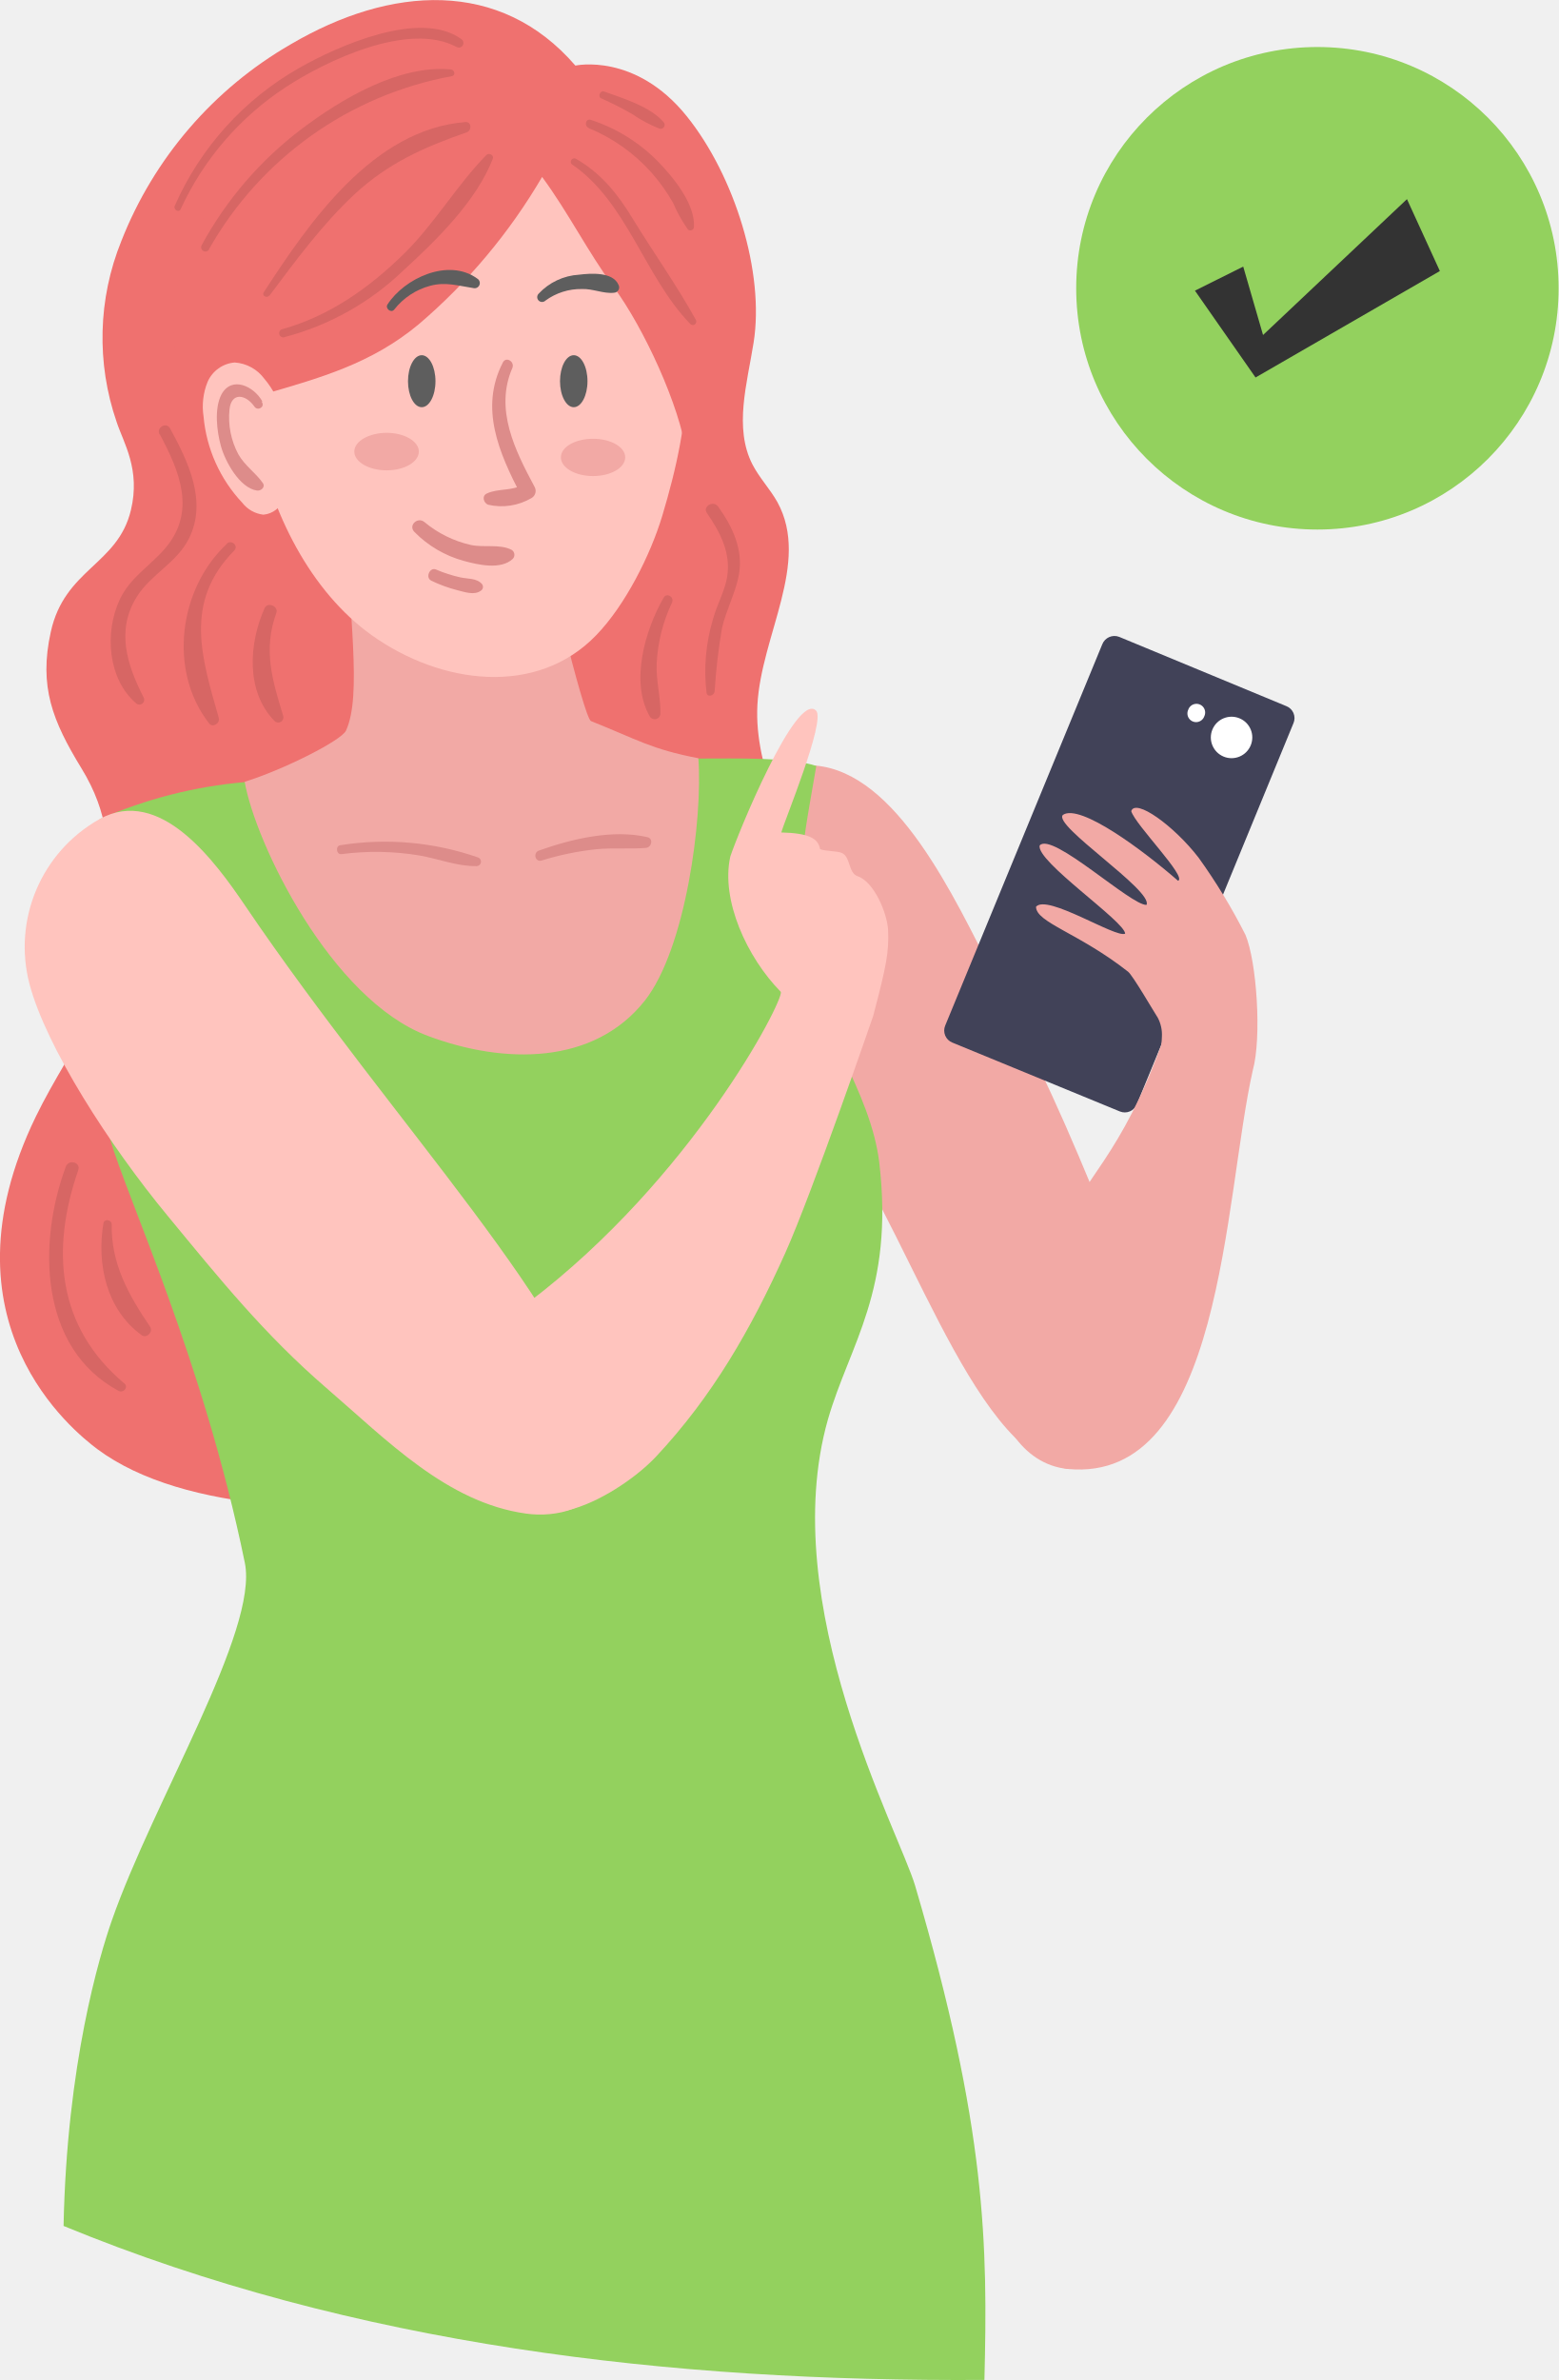
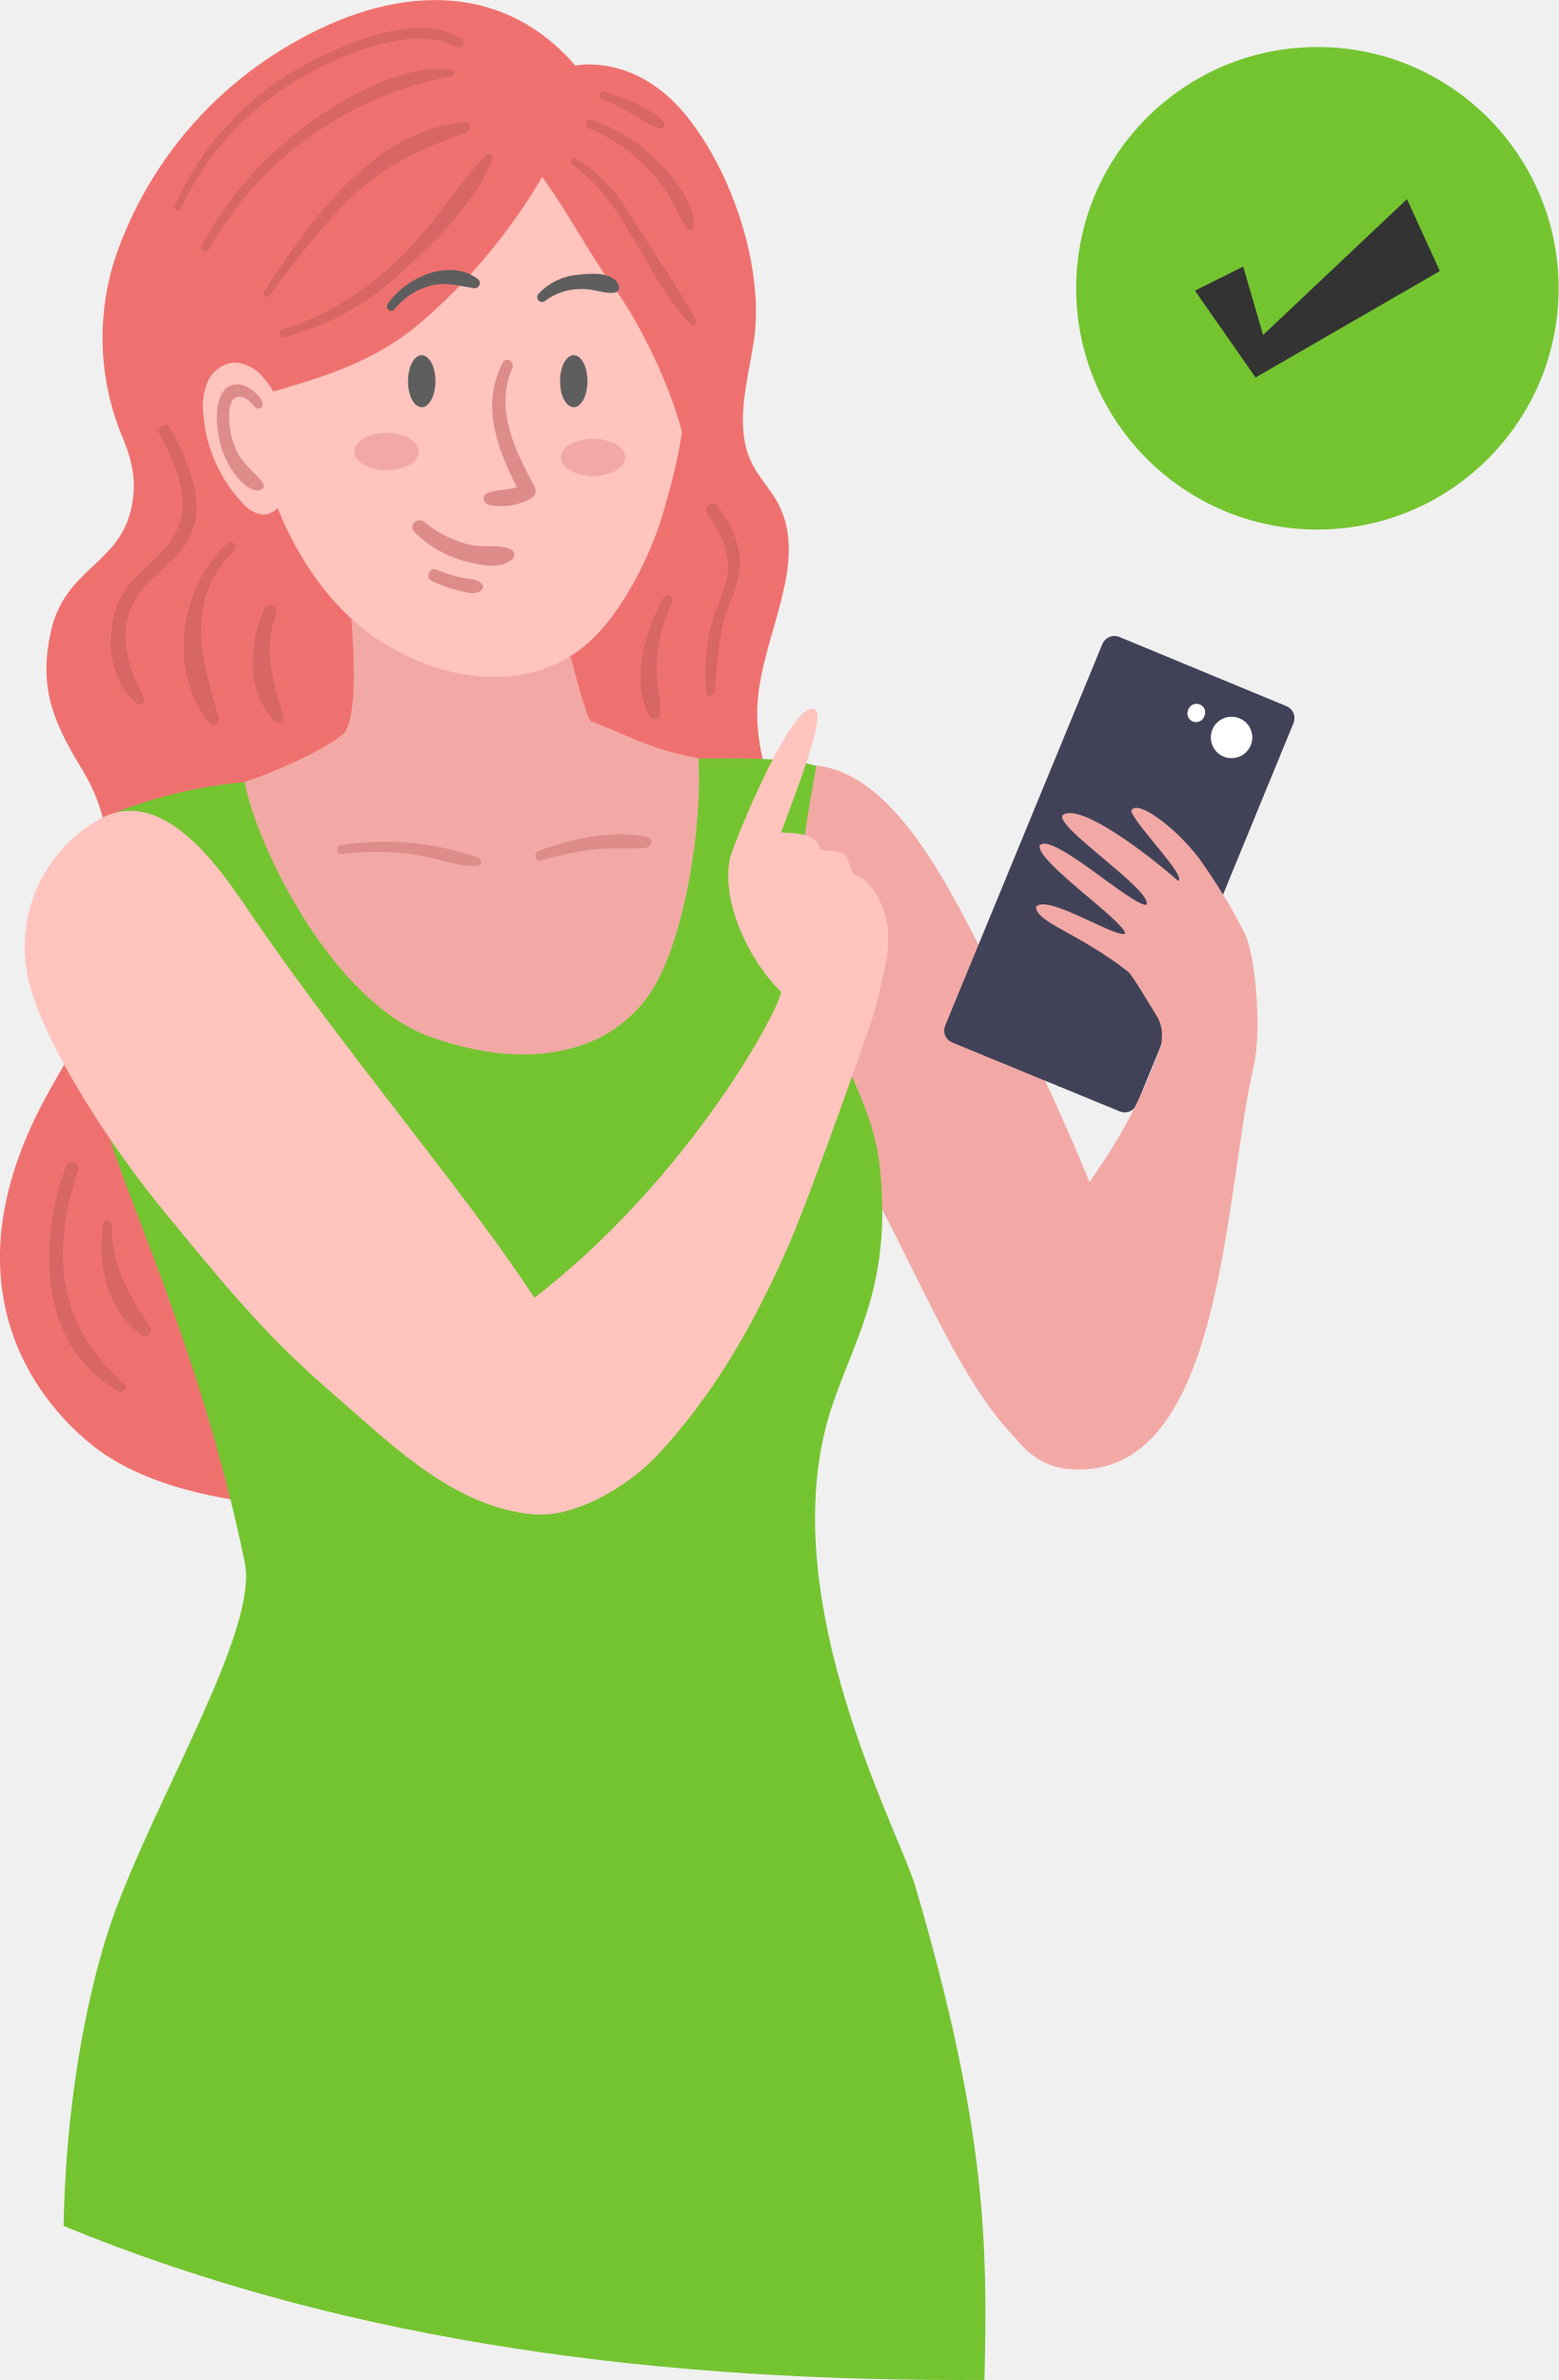
<svg xmlns="http://www.w3.org/2000/svg" id="Layer_1" data-name="Layer 1" viewBox="0 0 209.88 320.41">
  <defs>
-     <style>.cls-1{fill:#93d15e;}.cls-2{fill:#333;}.cls-3{fill:#f2a9a5;}.cls-4{fill:#414258;}.cls-5{fill:#fff;}.cls-6{fill:#ef716f;}.cls-7{fill:#d76664;}.cls-8{fill:#ffc4be;}.cls-9{fill:#dd8c8a;}.cls-10{fill:#5e5e5e;}</style>
+     <style>.cls-1{fill:#74c430;}.cls-2{fill:#333;}.cls-3{fill:#f2a9a5;}.cls-4{fill:#414258;}.cls-5{fill:#fff;}.cls-6{fill:#ef716f;}.cls-7{fill:#d76664;}.cls-8{fill:#ffc4be;}.cls-9{fill:#dd8c8a;}.cls-10{fill:#5e5e5e;}</style>
  </defs>
  <circle class="cls-1" cx="177.4" cy="38.81" r="32.48" />
  <polygon class="cls-2" points="160.91 39.13 167.41 35.89 170.08 45.1 189.46 26.81 193.89 36.49 169.07 50.82 160.91 39.13" />
  <path class="cls-3" d="M176.33,169.67c8.94,17.84,10.26,21.57,17.63,39.33,6.82,16.42-4.59,27.34-8,26.67-13.27-2.67-21.62-33.79-33.24-48.77-5.77-7.43-17.55-47.44-.58-45.9C163,142,170.63,158.31,176.33,169.67Z" transform="translate(-42.29 -37.93)" />
  <path class="cls-4" d="M215.52,133,193,123.67a1.76,1.76,0,0,0-2.28,1L169.57,176a1.74,1.74,0,0,0,.94,2.28l22.58,9.28a1.75,1.75,0,0,0,2.28-.95l21.1-51.33A1.73,1.73,0,0,0,215.52,133Z" transform="translate(-42.29 -37.93)" />
  <path class="cls-5" d="M210.71,138.27a2.79,2.79,0,1,1-1.52-3.64A2.78,2.78,0,0,1,210.71,138.27Z" transform="translate(-42.29 -37.93)" />
  <path class="cls-5" d="M204.46,134.36a1.17,1.17,0,1,1-2.16-.89,1.17,1.17,0,1,1,2.16.89Z" transform="translate(-42.29 -37.93)" />
  <path class="cls-3" d="M210,163.78a78.17,78.17,0,0,0-6.32-10.4c-3.35-4.33-8.5-8-9.06-6.25.56,1.87,7.56,8.87,6.31,9.38-4.68-4.09-13.18-10.42-15.5-8.88-1.5,1.37,12.17,10.19,11.25,12.12-2.06.13-12.74-9.9-14.39-8-.52,2.13,11.51,10.25,11.51,11.88-1.27.62-10.5-5.38-12-3.63,0,2.13,5.73,3.51,12.4,8.75.64.51,3.54,5.51,4,6.2a4.9,4.9,0,0,1,.55,2.55,6.13,6.13,0,0,1-.12,1.19c-5.41,14.77-9.88,17.2-15.56,28-2.54,4.81-6.46,10.89-6.67,16.33s3.39,12.06,9.67,12.67c20.91,2,21-36.32,24.92-53.67C212.21,177.6,211.52,167.37,210,163.78Z" transform="translate(-42.29 -37.93)" />
  <path class="cls-6" d="M58.63,70.38A34.7,34.7,0,0,0,58,94.75c.91,2.78,3.25,6.38,1.91,11.89C58.13,114,51,114.5,49.13,123c-1.63,7.36.24,12,4.12,18.35s3.4,10.58,4.51,18.05c1.61,10.86-5.9,19.07-10.65,28.86C33.65,216,52.3,230.67,55.37,233c23.39,17.41,88.35,1.74,92-5.41,13.85-27.2-6.78-39.81-4.15-43.35,5.39-7.27,8.36-16.7,7-25.78-1.3-8.72-6.41-16.8-5.94-25.61.5-9.37,7.16-19.16,2.7-27.31-1-1.79-2.43-3.27-3.37-5.09-2.52-4.93-.71-10.89.16-16.4,1.49-9.37-2.51-22.38-9-30.47-6.92-8.61-15-6.82-15-6.82C109.62,35,94.86,36,81.43,43.9A52.89,52.89,0,0,0,58.63,70.38Z" transform="translate(-42.29 -37.93)" />
  <path class="cls-7" d="M51.15,195c-3.75,10.09-3.67,24.41,7.13,30.19.61.32,1.35-.51.77-1-9.08-7.6-9.94-18-6.22-28.74.36-1.06-1.29-1.49-1.68-.46Z" transform="translate(-42.29 -37.93)" />
  <path class="cls-7" d="M56.22,202.6c-.93,5.52.41,11.66,5.15,15.08.67.49,1.59-.47,1.13-1.14-2.89-4.26-5.26-8.46-5.17-13.79,0-.61-1-.79-1.11-.15Z" transform="translate(-42.29 -37.93)" />
  <path class="cls-1" d="M174.85,358.33c-42.17.27-84.93-4.63-124-20.73.44-21.86,4.86-36.42,6.49-41.1,5.66-16.2,19.79-39.06,17.92-48.17-5.6-27.33-15.87-49.09-18.16-57.11-4-13.88,5.42-29.22-1.4-43a62,62,0,0,1,19.56-5c11.29-1.09,49.88-3.17,61.09-3.17,5.17,0,12.36-.2,15.86,1-2.52,14.59-2.28,11.61-.66,27.72.71,7,8,16,9.15,25.74,2,17.21-4,24.36-6.93,34.54-7.05,24.87,9.63,55.55,11.75,62.75C175.16,324.51,175.3,340.24,174.85,358.33Z" transform="translate(-42.29 -37.93)" />
  <path class="cls-8" d="M46.26,170.4c2.24,8.48,10.79,21.77,18.62,31.23,7,8.49,13,15.94,21.36,23.16,8.13,7,16.23,15.43,26.89,16.91,4.12.58,9.31-.73,10.34-4.76.41-1.6-.15-3.24-.36-4.87-2.11-16.44-27.85-42.75-47.76-72.14-4.11-6.07-11.51-16.24-19.67-11.72A19.73,19.73,0,0,0,46.26,170.4Z" transform="translate(-42.29 -37.93)" />
  <path class="cls-8" d="M161.88,163.13c-.13-2.28-1.88-6.5-4.13-7.25-1.23-.42-.92-2.63-2.12-3.13-.65-.27-2.28-.22-2.91-.51-.24-1.48-1.62-2.15-5.22-2.24.37-1.44,6-15,4.69-16.39-2.65-2.74-10.6,16.69-11.56,19.64-1.3,5.84,2.24,13.58,6.81,18.22h0c.32,1.32-12,25.12-33.95,41.77-8.36,6.35-11.34,31.92,5.3,28,4-.94,9-4.2,11.83-7.2,7.61-8.12,12.8-17.18,17.37-27.33,3.63-8.05,11.88-32,11.88-32C161.69,167.81,162,166.09,161.88,163.13Z" transform="translate(-42.29 -37.93)" />
  <path class="cls-3" d="M88.88,136.29c-.62,1.33-8.31,5.22-13.64,6.89,1.45,8.33,11.64,29.32,24.64,34.2,10.35,3.88,22.4,3.93,29.25-4.75,5.51-7,7.81-24.51,7.2-32.62-6.42-1.24-8.2-2.51-14.45-5-1-.41-6.43-23.27-7.12-27.1-.06-.31-26.07-3.88-26-2C89.28,120.92,91.06,131.54,88.88,136.29Z" transform="translate(-42.29 -37.93)" />
  <path class="cls-8" d="M92.34,123.44c9.36,6.68,22.26,8.29,30.24,0,3.88-4,7.29-10.75,8.9-16.1,1.89-6.31,3.37-12.82,3.28-19.41C134.58,75.05,127.6,62,116,56.32s-27.29-2.57-34.48,8.13C70.32,81.2,76.09,111.83,92.34,123.44Z" transform="translate(-42.29 -37.93)" />
  <path class="cls-3" d="M98.69,98.72c0,1.4-1.94,2.53-4.33,2.53S90,100.12,90,98.72,92,96.2,94.36,96.2,98.69,97.33,98.69,98.72Z" transform="translate(-42.29 -37.93)" />
  <path class="cls-3" d="M126.48,99.5c0,1.4-1.94,2.52-4.33,2.52s-4.33-1.12-4.33-2.52S119.76,97,122.15,97,126.48,98.11,126.48,99.5Z" transform="translate(-42.29 -37.93)" />
  <path class="cls-6" d="M98.67,81.59a77.5,77.5,0,0,0,16.62-19.84c3.58,4.87,6.1,10,9.68,14.88,4,5.46,8.83,15.81,9.79,22.51,9.24-17.15,0-34.19-7-42.24-1.09-1.24-9.12-7-10.46-7a7.29,7.29,0,0,1-3.43-1.4C108,45,97.55,47.28,91.26,49.9,57.14,64.11,65.91,92.46,69.16,93.25c2.46.61,6.1-1.5,8.44-2.18C85.38,88.81,92.27,86.92,98.67,81.59Z" transform="translate(-42.29 -37.93)" />
  <path class="cls-8" d="M80.78,101.17c-.13-1.93-.26-3.85-.4-5.78l0-1.56a11.89,11.89,0,0,0-2.48-4.89,5.4,5.4,0,0,0-4-2.21,4.37,4.37,0,0,0-3.66,2.62A8.82,8.82,0,0,0,69.7,94a19.47,19.47,0,0,0,5.21,11.61,4.21,4.21,0,0,0,2.84,1.61A3.19,3.19,0,0,0,80.53,105,9.41,9.41,0,0,0,80.78,101.17Z" transform="translate(-42.29 -37.93)" />
  <path class="cls-9" d="M110,86.74c-3.17,6.14-.5,12.18,2.43,17.83l.39-1.48c-1.46,1-3.44.54-5,1.29-.69.34-.4,1.27.2,1.5a8,8,0,0,0,5.88-.92,1.11,1.11,0,0,0,.38-1.48c-2.62-4.89-5.42-10.43-3-16,.36-.85-.83-1.61-1.28-.75Z" transform="translate(-42.29 -37.93)" />
  <path class="cls-9" d="M98.1,109.55a14.75,14.75,0,0,0,6.64,3.89c2,.55,5,1.22,6.6-.27a.79.79,0,0,0-.16-1.22c-1.62-.82-3.68-.27-5.47-.65a14.89,14.89,0,0,1-6.27-3.09c-.92-.75-2.22.46-1.34,1.34Z" transform="translate(-42.29 -37.93)" />
  <path class="cls-9" d="M100.35,116.1a19.06,19.06,0,0,0,3.5,1.28c1,.25,2.32.73,3.2.07a.61.61,0,0,0,.12-.92c-.7-.77-1.89-.66-2.84-.86A17.9,17.9,0,0,1,101,114.6c-.85-.36-1.47,1.11-.63,1.5Z" transform="translate(-42.29 -37.93)" />
  <path class="cls-10" d="M95.37,79.61a9.16,9.16,0,0,1,4.86-3.21c2.06-.55,3.76,0,5.78.31a.7.7,0,0,0,.54-1.28c-3.88-2.81-9.79-.05-12.08,3.49-.35.53.49,1.21.9.69Z" transform="translate(-42.29 -37.93)" />
  <path class="cls-10" d="M115.75,78.39a8.08,8.08,0,0,1,4.9-1.55c1.46-.06,2.92.66,4.32.5a.72.72,0,0,0,.61-1.06c-.76-1.78-3.76-1.56-5.3-1.37a8.08,8.08,0,0,0-5.46,2.56.65.65,0,0,0,.93.92Z" transform="translate(-42.29 -37.93)" />
  <path class="cls-9" d="M77.6,91.94c-1.12-2-4.1-3.46-5.49-.91-1,1.92-.62,5-.06,7s2.49,5.59,4.84,5.94c.55.08,1.17-.47.8-1-1-1.43-2.43-2.33-3.31-3.89a10.55,10.55,0,0,1-1.19-6c.24-2.4,2.2-2.08,3.36-.41.44.63,1.45.07,1-.62Z" transform="translate(-42.29 -37.93)" />
  <path class="cls-10" d="M100.93,89.25c0,1.93-.82,3.5-1.85,3.5s-1.85-1.57-1.85-3.5.83-3.5,1.85-3.5S100.93,87.32,100.93,89.25Z" transform="translate(-42.29 -37.93)" />
  <path class="cls-10" d="M121.4,89.25c0,1.93-.83,3.5-1.85,3.5s-1.85-1.57-1.85-3.5.82-3.5,1.85-3.5S121.4,87.32,121.4,89.25Z" transform="translate(-42.29 -37.93)" />
  <path class="cls-9" d="M88.26,152.92a35.67,35.67,0,0,1,10.52.18c2.58.45,5.08,1.48,7.71,1.43a.6.6,0,0,0,.16-1.17,38.09,38.09,0,0,0-18.55-1.64c-.67.11-.52,1.28.16,1.2Z" transform="translate(-42.29 -37.93)" />
  <path class="cls-9" d="M115.22,153.78a38.55,38.55,0,0,1,7.35-1.52c2.24-.22,4.47,0,6.69-.18.78-.07,1.06-1.25.2-1.45-4.67-1.08-10.2.24-14.61,1.81-.82.3-.49,1.6.37,1.34Z" transform="translate(-42.29 -37.93)" />
  <path class="cls-7" d="M80.65,83.3a36.33,36.33,0,0,0,16-9c4.43-4.05,9.81-9.33,12-15,.19-.5-.52-.85-.87-.5-4,4.09-6.94,9.21-11.1,13.3-4.69,4.6-10,8.36-16.39,10.15a.56.56,0,0,0,.3,1.08Z" transform="translate(-42.29 -37.93)" />
  <path class="cls-7" d="M78.59,77.71C82.12,73,85.68,68.15,90,64.11c4.54-4.21,9.37-6.36,15.15-8.37.7-.25.65-1.45-.19-1.38-12.45,1-21,13.45-27.15,22.91-.31.48.42.87.75.44Z" transform="translate(-42.29 -37.93)" />
  <path class="cls-7" d="M70.42,71.5a47.44,47.44,0,0,1,32.73-23.32c.53-.11.35-.85-.13-.9-6.94-.67-14.73,3.95-20.1,8A48.83,48.83,0,0,0,69.45,70.93a.56.56,0,0,0,1,.57Z" transform="translate(-42.29 -37.93)" />
  <path class="cls-7" d="M66.62,66.08A39.26,39.26,0,0,1,80.76,49.67c5.4-3.54,16.53-8.89,23-5.42a.62.62,0,0,0,.63-1.07c-5.54-4-16.6.94-21.78,3.88A39.76,39.76,0,0,0,65.83,65.62c-.24.53.54,1,.79.46Z" transform="translate(-42.29 -37.93)" />
  <path class="cls-7" d="M119.31,60.06c7.42,5.06,9.77,15.13,15.92,21.47A.47.47,0,0,0,136,81c-2.56-4.64-5.73-9.09-8.51-13.63-2-3.31-4.26-6.13-7.67-8.08a.47.47,0,0,0-.47.81Z" transform="translate(-42.29 -37.93)" />
  <path class="cls-7" d="M121.55,55.17a23.13,23.13,0,0,1,8.47,6,24.18,24.18,0,0,1,2.9,4.06,19.27,19.27,0,0,0,2,3.59.49.49,0,0,0,.82-.34c.17-3.09-2.77-6.66-4.81-8.77a22.43,22.43,0,0,0-9.07-5.64c-.7-.24-.95.82-.3,1.08Z" transform="translate(-42.29 -37.93)" />
  <path class="cls-7" d="M123.25,51.17a45.66,45.66,0,0,1,4.13,2.09,18.42,18.42,0,0,0,3.74,2,.54.54,0,0,0,.52-.9c-1.82-2.1-5.43-3.18-8-4.11-.53-.19-.91.69-.39.93Z" transform="translate(-42.29 -37.93)" />
  <path class="cls-7" d="M63.81,96.4c2.67,5,4.94,10.4.73,15.34-2.08,2.43-4.71,3.9-6.12,6.9-2.07,4.39-1.64,10.71,2.23,14a.65.65,0,0,0,1-.78c-2.25-4.39-3.78-9.06-.93-13.6,1.88-3,5.41-4.6,7-7.81,2.53-5-.09-10.37-2.53-14.85-.5-.92-1.91-.1-1.41.83Z" transform="translate(-42.29 -37.93)" />
  <path class="cls-7" d="M72.88,111.11c-6.49,6-8,17.08-2.43,24.21.5.63,1.49,0,1.3-.75C69.43,126.42,67,119,73.83,112.05c.61-.61-.32-1.52-1-.94Z" transform="translate(-42.29 -37.93)" />
  <path class="cls-7" d="M77.93,119.78C75.8,124.53,75.35,131,79.26,135a.7.7,0,0,0,1.17-.68c-1.47-4.82-2.74-8.89-.93-13.87.33-.9-1.17-1.54-1.57-.66Z" transform="translate(-42.29 -37.93)" />
  <path class="cls-7" d="M137.48,107c1.76,2.53,3.27,5.37,2.72,8.63-.32,1.91-1.4,3.78-1.9,5.66a24.42,24.42,0,0,0-.87,9.9c.11.67,1,.41,1.09-.15a77.44,77.44,0,0,1,1-8.58c.56-2.42,1.8-4.68,2.26-7.1.64-3.39-.85-6.54-2.79-9.23-.65-.9-2.14,0-1.5.87Z" transform="translate(-42.29 -37.93)" />
  <path class="cls-7" d="M131.65,118.4c-2.48,4.32-4.55,11.33-1.85,16a.77.77,0,0,0,1.42-.39c.05-2.29-.63-4.51-.5-6.83a21.59,21.59,0,0,1,2.06-8.12c.35-.75-.71-1.41-1.13-.66Z" transform="translate(-42.29 -37.93)" />
</svg>
